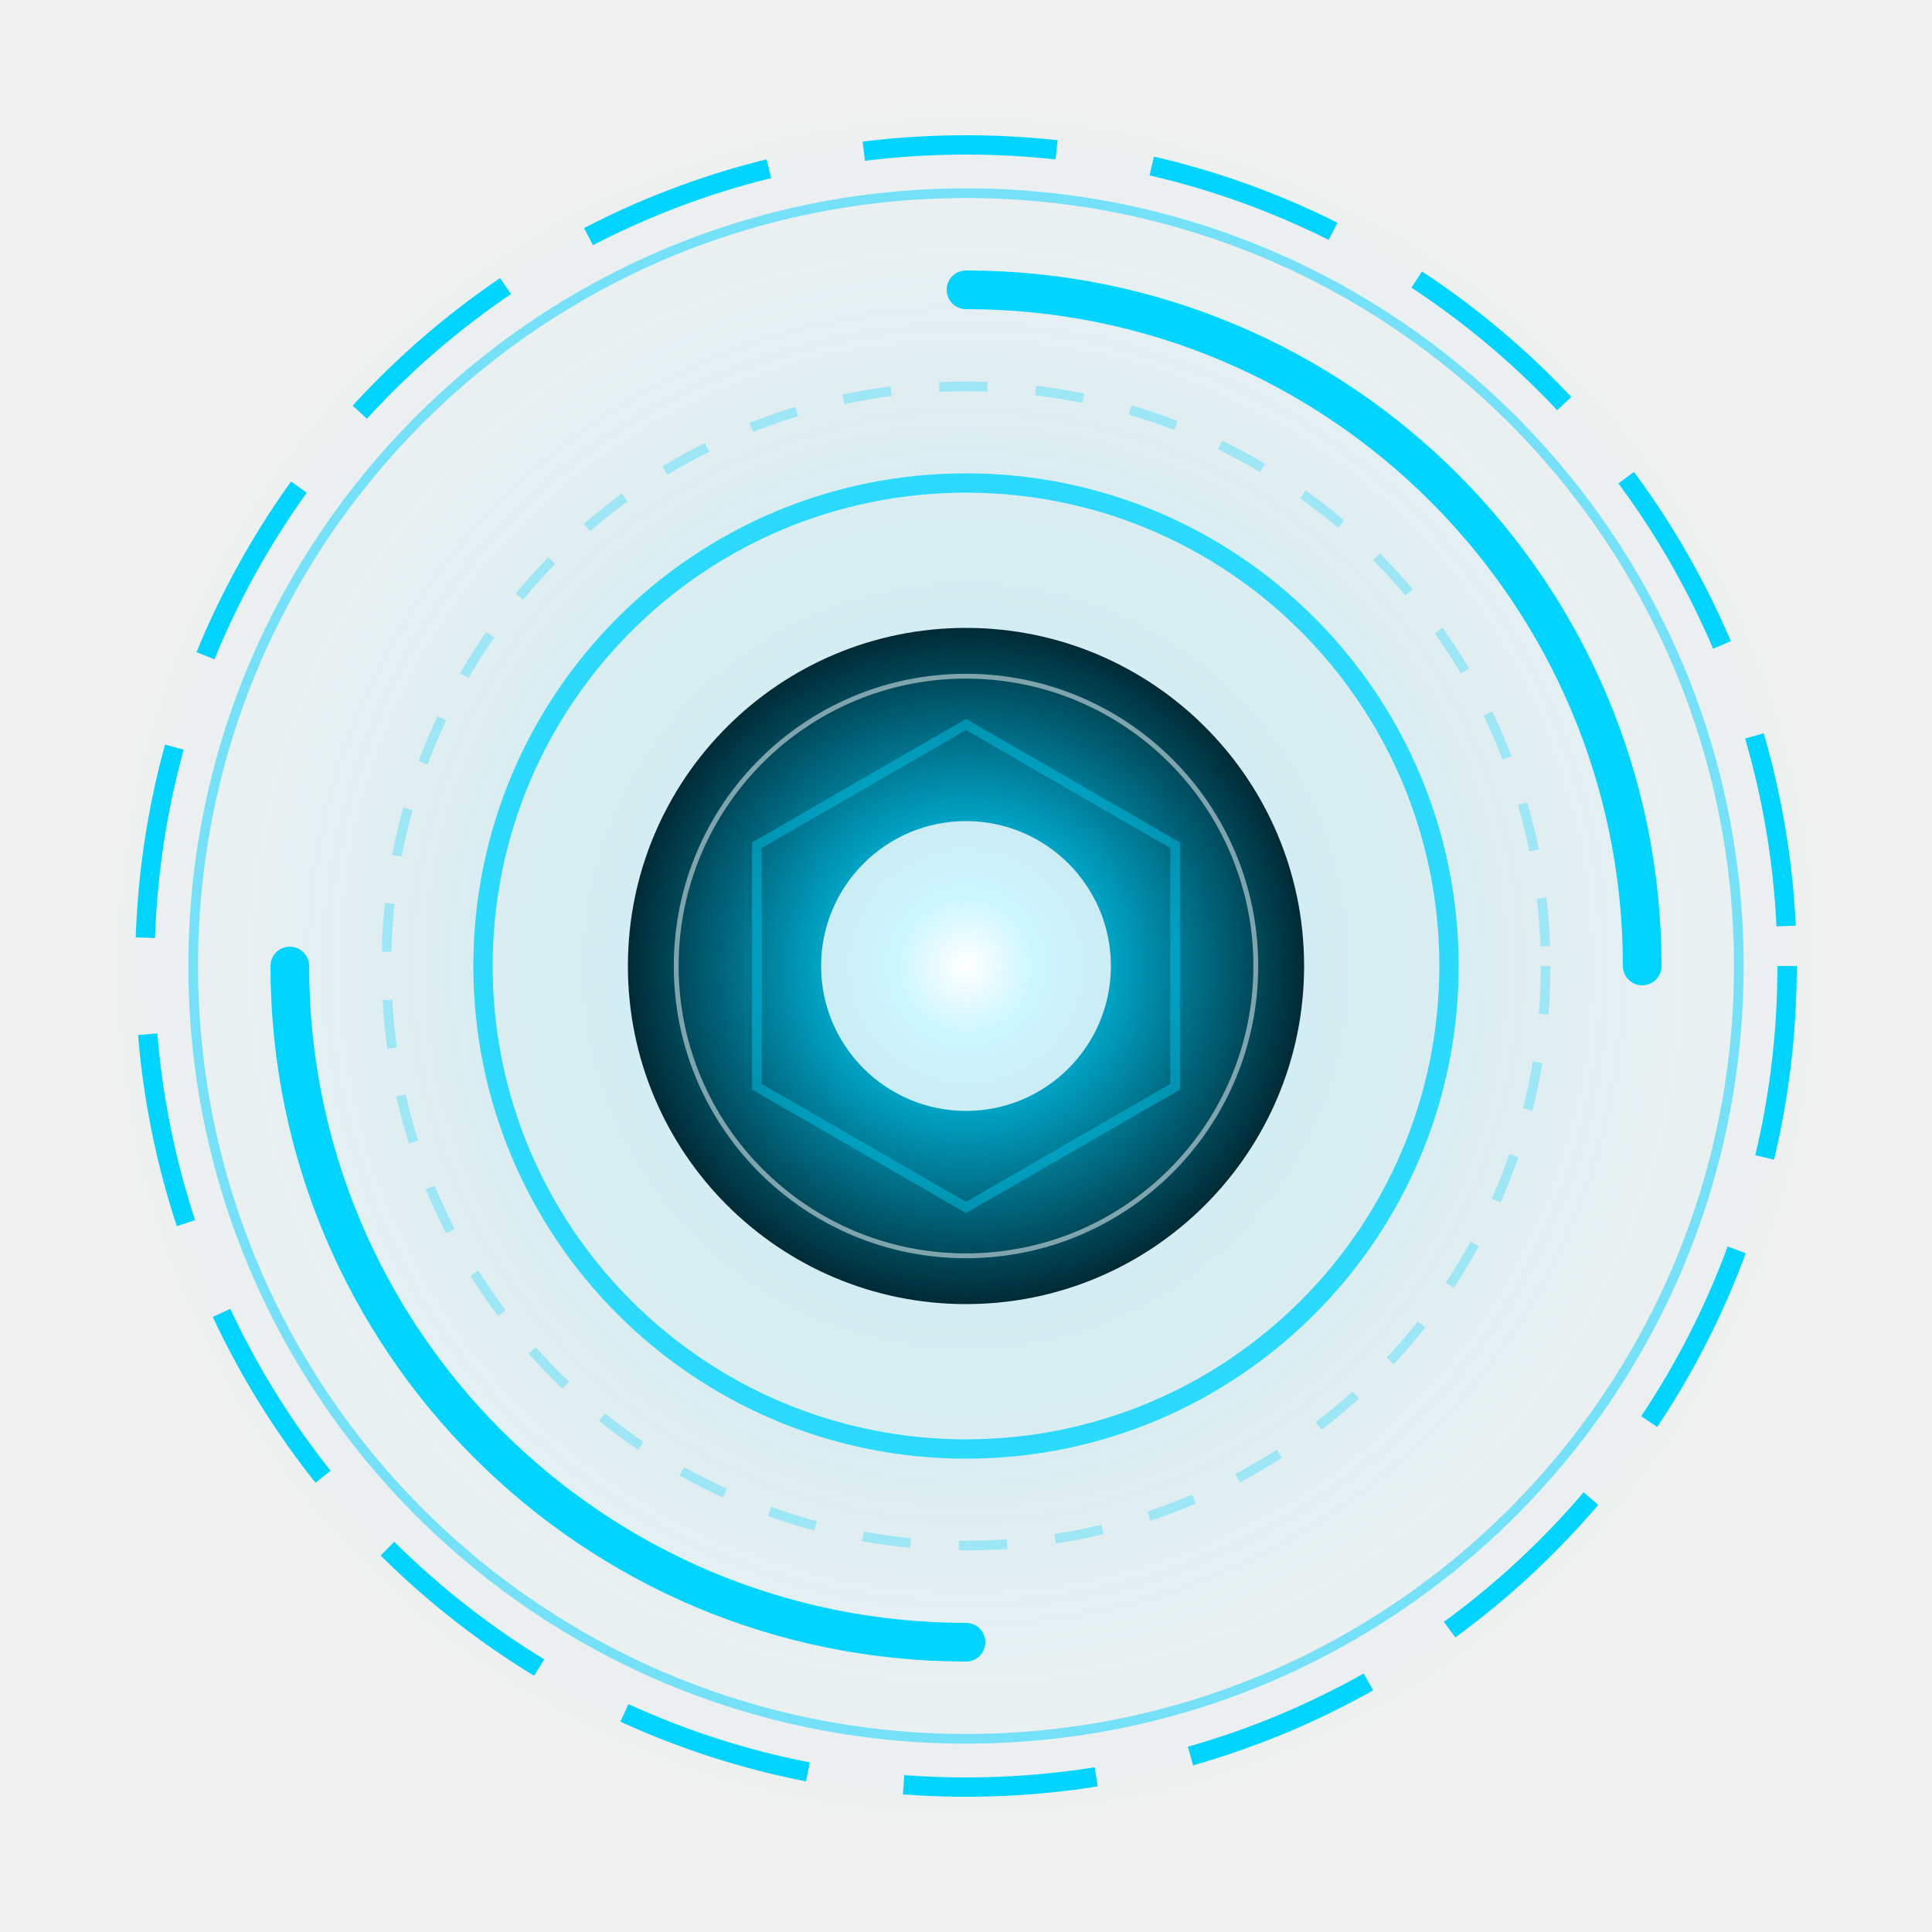
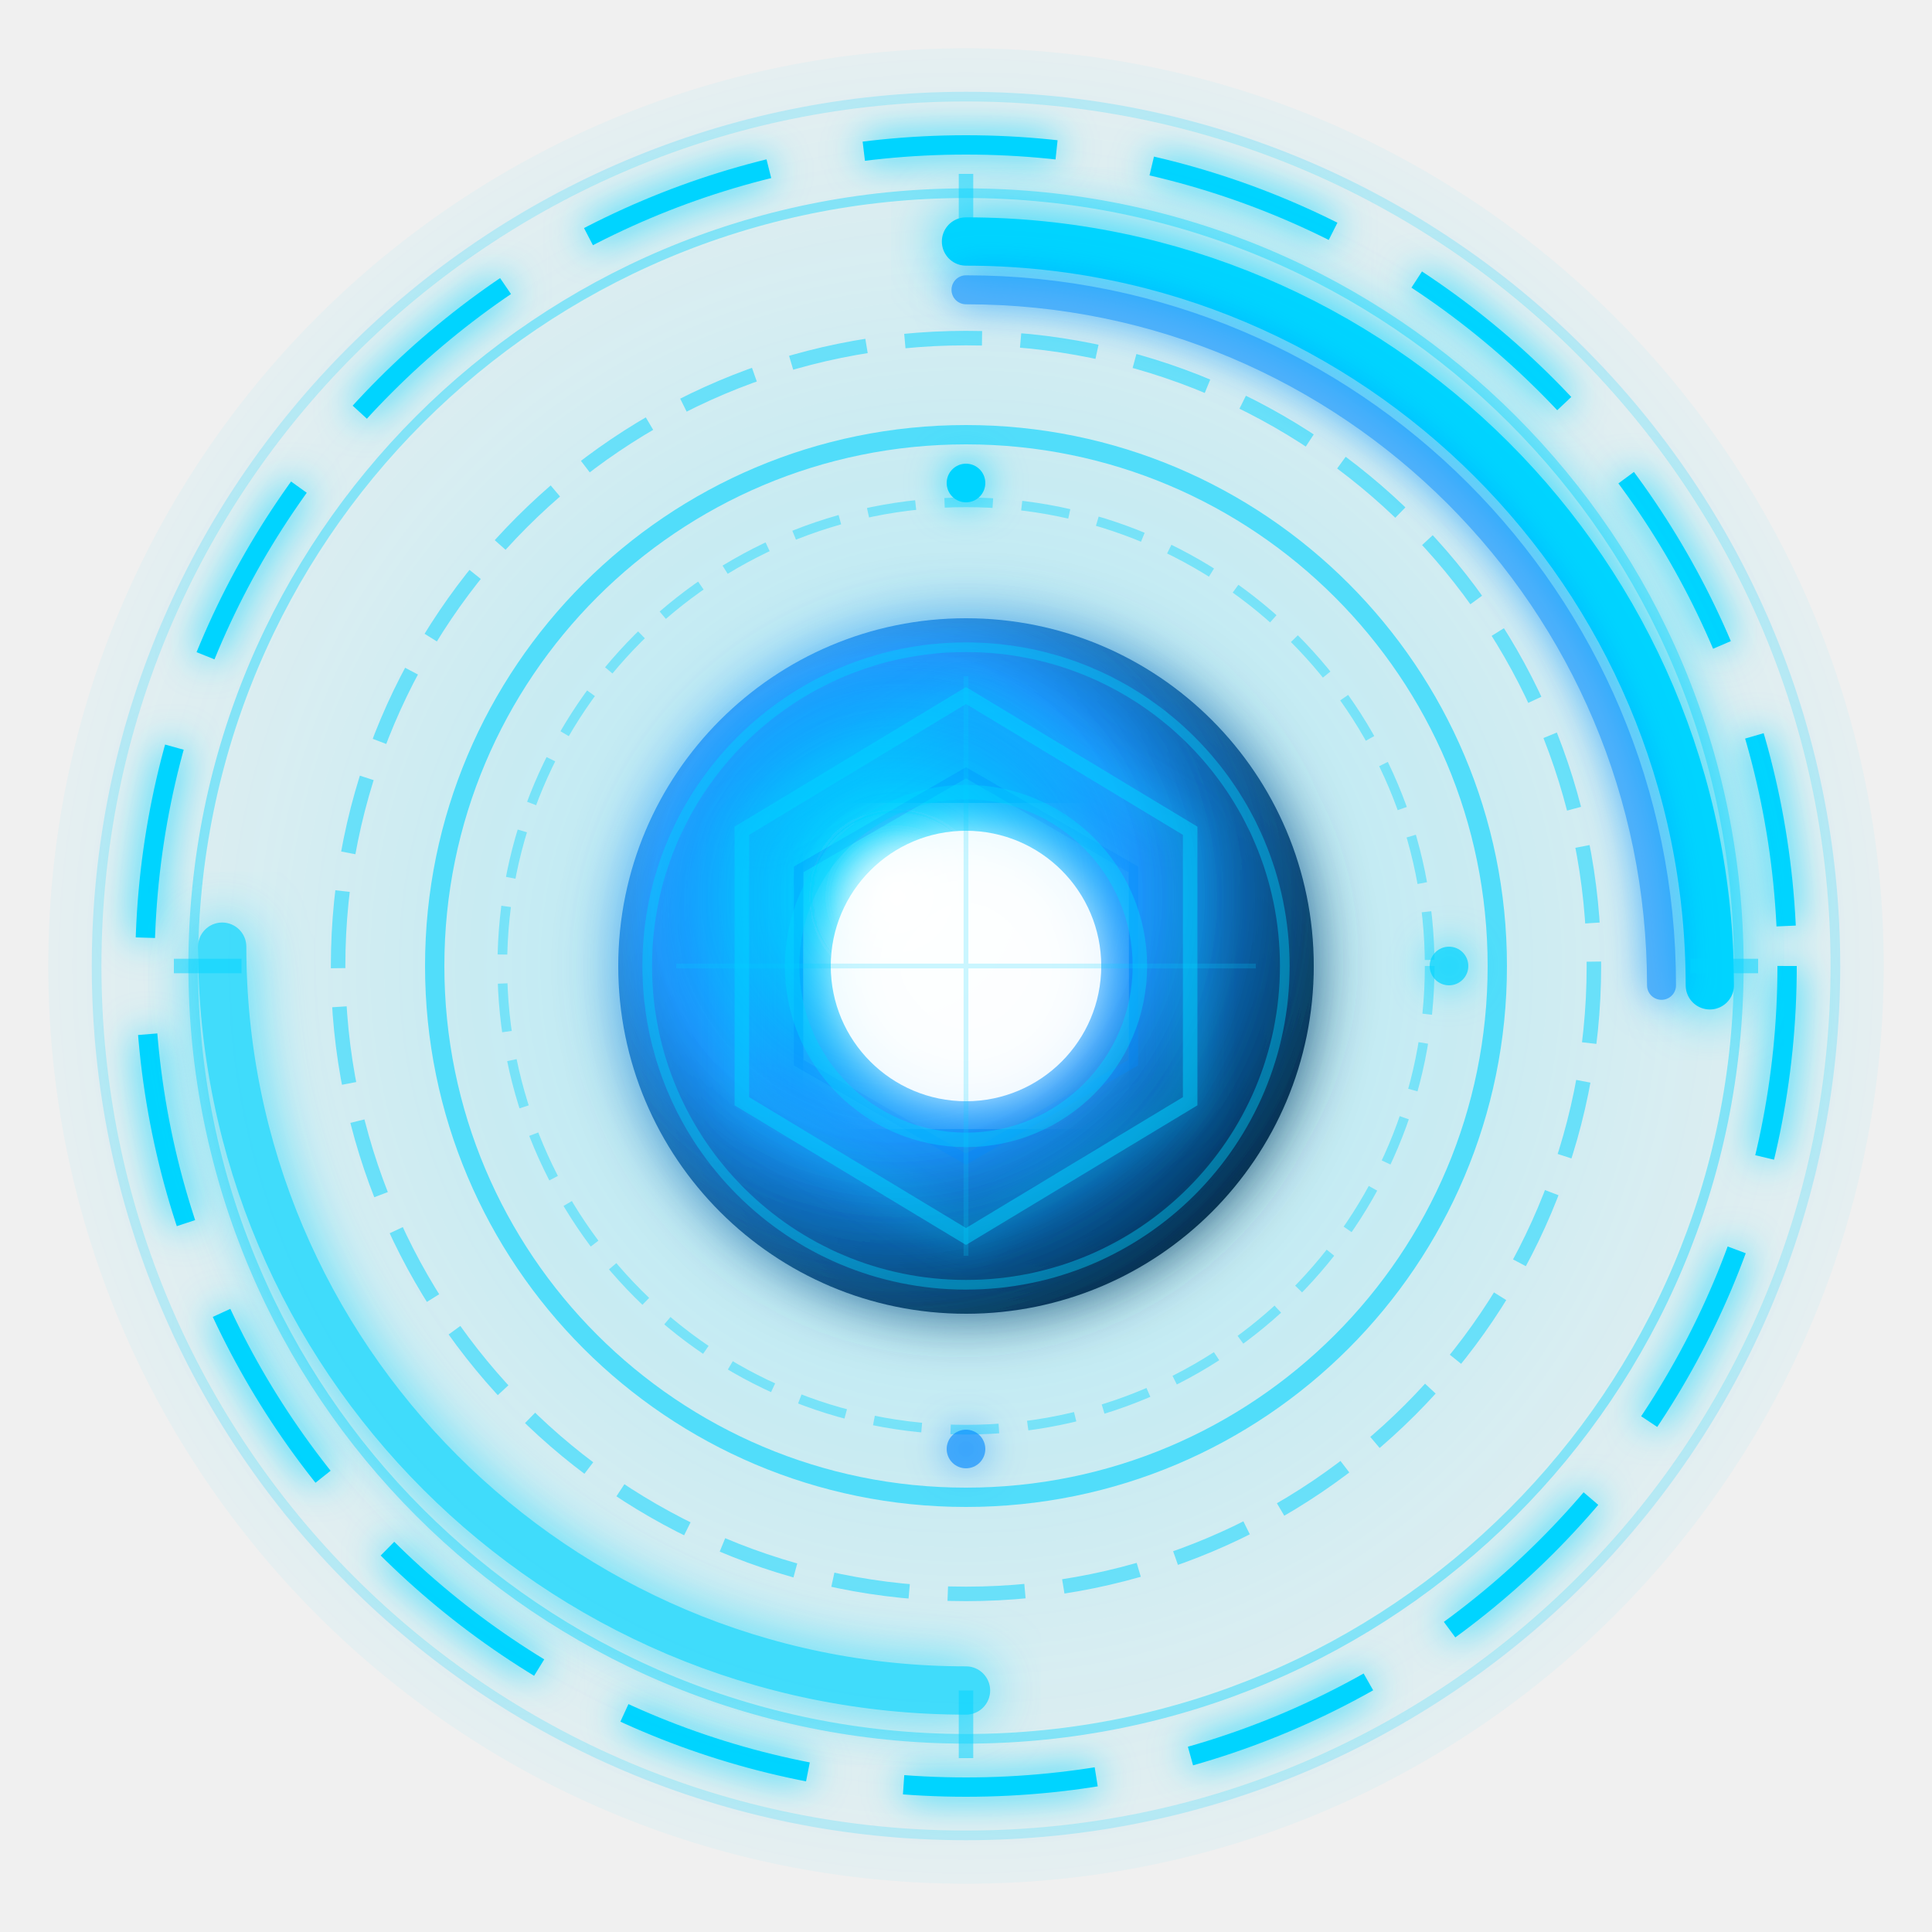
<svg xmlns="http://www.w3.org/2000/svg" width="200" height="200" viewBox="0 0 200 200" fill="none">
-   <circle cx="100" cy="100" r="90" fill="url(#paint0_radial)" fill-opacity="0.2" />
-   <circle cx="100" cy="100" r="85" stroke="#00D4FF" stroke-width="2" stroke-dasharray="20 10" />
-   <circle cx="100" cy="100" r="80" stroke="#00D4FF" stroke-width="1" opacity="0.5" />
-   <path d="M100 30C138.66 30 170 61.34 170 100" stroke="#00D4FF" stroke-width="4" stroke-linecap="round">
-     <animateTransform attributeName="transform" type="rotate" from="0 100 100" to="360 100 100" dur="10s" repeatCount="indefinite" />
-   </path>
-   <path d="M100 170C61.34 170 30 138.66 30 100" stroke="#00D4FF" stroke-width="4" stroke-linecap="round">
-     <animateTransform attributeName="transform" type="rotate" from="360 100 100" to="0 100 100" dur="15s" repeatCount="indefinite" />
-   </path>
-   <circle cx="100" cy="100" r="60" stroke="#00D4FF" stroke-width="1" stroke-dasharray="5 5" opacity="0.3" />
-   <circle cx="100" cy="100" r="50" stroke="#00D4FF" stroke-width="2" opacity="0.8" />
-   <circle cx="100" cy="100" r="35" fill="url(#paint1_radial)" />
-   <circle cx="100" cy="100" r="30" stroke="white" stroke-width="0.5" opacity="0.5" />
-   <circle cx="100" cy="100" r="15" fill="white" fill-opacity="0.8">
-     <animate attributeName="r" values="12;16;12" dur="2s" repeatCount="indefinite" />
-     <animate attributeName="fill-opacity" values="0.5;0.9;0.5" dur="2s" repeatCount="indefinite" />
+   <defs>
+     <radialGradient id="glowBg" cx="0.5" cy="0.5" r="0.6">
+       <stop offset="0%" stop-color="#00D4FF" stop-opacity="0.3" />
+       <stop offset="100%" stop-color="#00D4FF" stop-opacity="0" />
+     </radialGradient>
+     <radialGradient id="coreGradient" cx="0.4" cy="0.4" r="0.7">
+       <stop offset="0%" stop-color="#FFFFFF" stop-opacity="1" />
+       <stop offset="15%" stop-color="#00D4FF" stop-opacity="0.9" />
+       <stop offset="50%" stop-color="#0088FF" stop-opacity="0.6" />
+       <stop offset="100%" stop-color="#001B28" stop-opacity="1" />
+     </radialGradient>
+     <linearGradient id="pulseGrad" x1="0%" y1="0%" x2="100%" y2="100%">
+       <stop offset="0%" stop-color="#00D4FF" stop-opacity="0" />
+       <stop offset="50%" stop-color="#00D4FF" stop-opacity="0.8" />
+       <stop offset="100%" stop-color="#00D4FF" stop-opacity="0" />
+     </linearGradient>
+     <filter id="glow">
+       <feGaussianBlur stdDeviation="2" result="coloredBlur" />
+       <feMerge>
+         <feMergeNode in="coloredBlur" />
+         <feMergeNode in="SourceGraphic" />
+       </feMerge>
+     </filter>
+     <filter id="deepGlow">
+       <feGaussianBlur stdDeviation="3" result="coloredBlur" />
+       <feMerge>
+         <feMergeNode in="coloredBlur" />
+         <feMergeNode in="SourceGraphic" />
+       </feMerge>
+     </filter>
+   </defs>
+   <circle cx="100" cy="100" r="95" fill="url(#glowBg)" />
+   <circle cx="100" cy="100" r="90" stroke="#00D4FF" stroke-width="1" fill="none" opacity="0.2">
+     <animate attributeName="stroke-width" values="1;2;1" dur="3s" repeatCount="indefinite" />
+     <animate attributeName="opacity" values="0.2;0.4;0.2" dur="3s" repeatCount="indefinite" />
  </circle>
-   <path d="M100 75L121.651 87.5V112.5L100 125L78.349 112.5V87.5L100 75Z" stroke="#00D4FF" stroke-width="1" opacity="0.4" />
-   <defs>
-     <radialGradient id="paint0_radial" cx="0" cy="0" r="1" gradientUnits="userSpaceOnUse" gradientTransform="translate(100 100) rotate(90) scale(90)">
-       <stop stop-color="#00D4FF" />
-       <stop offset="1" stop-color="#00D4FF" stop-opacity="0" />
-     </radialGradient>
-     <radialGradient id="paint1_radial" cx="0" cy="0" r="1" gradientUnits="userSpaceOnUse" gradientTransform="translate(100 100) rotate(90) scale(35)">
-       <stop stop-color="white" />
-       <stop offset="0.2" stop-color="#00D4FF" />
-       <stop offset="1" stop-color="#002B36" />
-     </radialGradient>
-   </defs>
+   <circle cx="100" cy="100" r="85" stroke="#00D4FF" stroke-width="2" stroke-dasharray="20 10" fill="none" filter="url(#glow)" />
+   <circle cx="100" cy="100" r="80" stroke="#00D4FF" stroke-width="1" fill="none" opacity="0.4" />
+   <g>
+     <path d="M100 25C142.467 25 177 59.533 177 102" stroke="#00D4FF" stroke-width="5" stroke-linecap="round" fill="none" filter="url(#deepGlow)">
+       <animateTransform attributeName="transform" type="rotate" from="0 100 100" to="360 100 100" dur="8s" repeatCount="indefinite" />
+     </path>
+   </g>
+   <g>
+     <path d="M100 175C57.533 175 23 140.467 23 98" stroke="#00D4FF" stroke-width="5" stroke-linecap="round" fill="none" opacity="0.7" filter="url(#deepGlow)">
+       <animateTransform attributeName="transform" type="rotate" from="180 100 100" to="-180 100 100" dur="12s" repeatCount="indefinite" />
+     </path>
+   </g>
+   <g opacity="0.6">
+     <path d="M100 30C139.76 30 172 62.24 172 102" stroke="#0088FF" stroke-width="3" stroke-linecap="round" fill="none" filter="url(#glow)">
+       <animateTransform attributeName="transform" type="rotate" from="0 100 100" to="-360 100 100" dur="15s" repeatCount="indefinite" />
+     </path>
+   </g>
+   <circle cx="100" cy="100" r="65" stroke="#00D4FF" stroke-width="1.5" stroke-dasharray="8 4" fill="none" opacity="0.5" />
+   <circle cx="100" cy="100" r="55" stroke="#00D4FF" stroke-width="2" fill="none" opacity="0.6">
+     <animate attributeName="r" values="55;57;55" dur="2.5s" repeatCount="indefinite" />
+     <animate attributeName="stroke-width" values="2;1.5;2" dur="2.5s" repeatCount="indefinite" />
+   </circle>
+   <circle cx="100" cy="100" r="48" stroke="#00D4FF" stroke-width="1" stroke-dasharray="5 3" fill="none" opacity="0.4" />
+   <g stroke="#00D4FF" stroke-width="1.5" opacity="0.5">
+     <line x1="100" y1="18" x2="100" y2="25" />
+     <line x1="182" y1="100" x2="175" y2="100" />
+     <line x1="100" y1="182" x2="100" y2="175" />
+     <line x1="18" y1="100" x2="25" y2="100" />
+   </g>
+   <circle cx="100" cy="100" r="36" fill="url(#coreGradient)" filter="url(#deepGlow)" />
+   <circle cx="100" cy="100" r="33" stroke="#00D4FF" stroke-width="1" fill="none" opacity="0.4" />
+   <g filter="url(#glow)">
+     <path d="M100 72L123.205 86V114L100 128L76.795 114V86L100 72Z" stroke="#00D4FF" stroke-width="1.5" fill="none" opacity="0.5">
+       <animateTransform attributeName="transform" type="rotate" from="0 100 100" to="360 100 100" dur="20s" repeatCount="indefinite" />
+     </path>
+   </g>
+   <g opacity="0.3">
+     <path d="M100 80L117.32 90V110L100 120L82.68 110V90L100 80Z" stroke="#0088FF" stroke-width="1" fill="none">
+       <animateTransform attributeName="transform" type="rotate" from="0 100 100" to="-360 100 100" dur="25s" repeatCount="indefinite" />
+     </path>
+   </g>
+   <circle cx="100" cy="100" r="14" fill="white" fill-opacity="0.9" filter="url(#deepGlow)">
+     <animate attributeName="r" values="12;18;12" dur="2.2s" repeatCount="indefinite" />
+     <animate attributeName="fill-opacity" values="0.6;0.95;0.6" dur="2.2s" repeatCount="indefinite" />
+   </circle>
+   <circle cx="100" cy="100" r="18" stroke="#00D4FF" stroke-width="1.5" fill="none" opacity="0.4">
+     <animate attributeName="r" values="15;25;15" dur="2.2s" repeatCount="indefinite" />
+     <animate attributeName="opacity" values="0.6;0;0.6" dur="2.2s" repeatCount="indefinite" />
+   </circle>
+   <g filter="url(#glow)">
+     <circle cx="100" cy="50" r="2" fill="#00D4FF">
+       <animateMotion dur="10s" repeatCount="indefinite">
+         <mpath href="#orbitPath" />
+       </animateMotion>
+     </circle>
+     <circle cx="150" cy="100" r="2" fill="#00D4FF" opacity="0.7">
+       <animateMotion dur="10s" repeatCount="indefinite" keyPoints="0.25;1" keyTimes="0;1">
+         <mpath href="#orbitPath" />
+       </animateMotion>
+     </circle>
+     <circle cx="100" cy="150" r="2" fill="#0088FF" opacity="0.6">
+       <animateMotion dur="10s" repeatCount="indefinite" keyPoints="0.5;1" keyTimes="0;1">
+         <mpath href="#orbitPath" />
+       </animateMotion>
+     </circle>
+   </g>
+   <path id="orbitPath" d="M100 50 A50 50 0 0 1 150 100 A50 50 0 0 1 100 150 A50 50 0 0 1 50 100 A50 50 0 0 1 100 50" fill="none" stroke="none" />
+   <g stroke="#00D4FF" stroke-width="0.5" opacity="0.2">
+     <line x1="70" y1="100" x2="130" y2="100">
+       <animate attributeName="opacity" values="0.1;0.3;0.1" dur="1.5s" repeatCount="indefinite" />
+     </line>
+     <line x1="100" y1="70" x2="100" y2="130">
+       <animate attributeName="opacity" values="0.1;0.3;0.1" dur="1.5s" repeatCount="indefinite" begin="0.75s" />
+     </line>
+   </g>
</svg>
